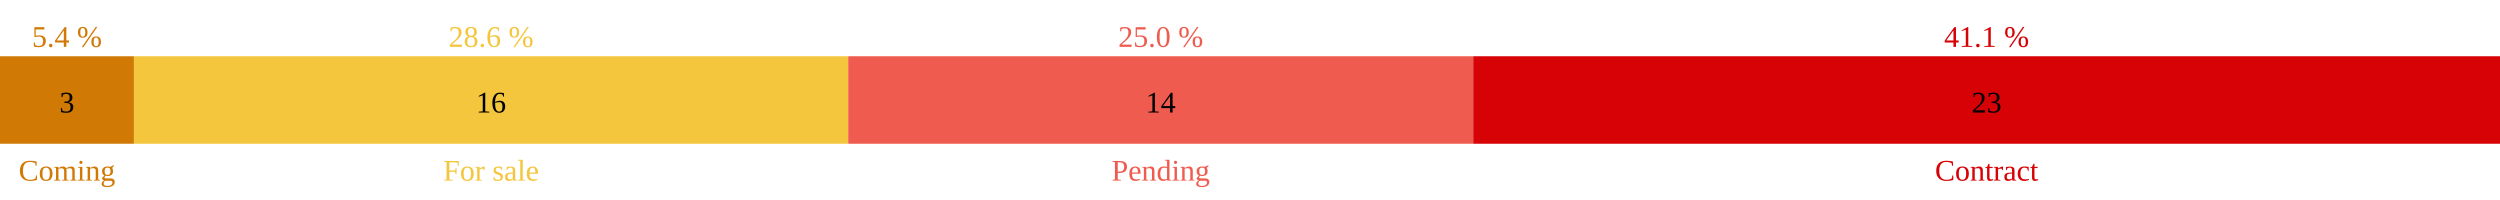
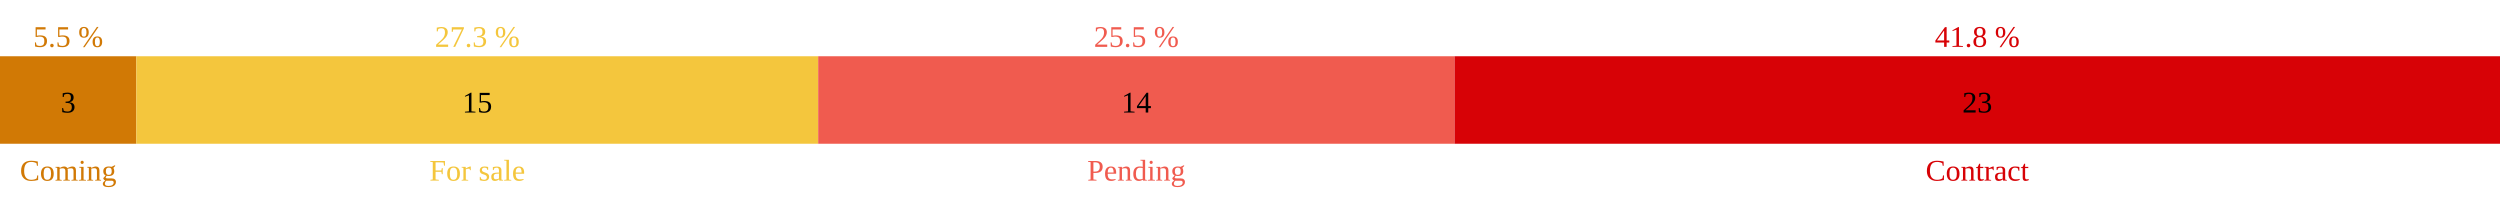
<svg xmlns="http://www.w3.org/2000/svg" width="1000" height="80">
-   <rect class="rect-stacked" x="0" y="22.5" height="35" width="53.571" style="fill: #d17905;" />
-   <rect class="rect-stacked" x="53.571" y="22.5" height="35" width="285.714" style="fill: #f4c63d;" />
-   <rect class="rect-stacked" x="339.286" y="22.5" height="35" width="250" style="fill: #f05b4f;" />
-   <rect class="rect-stacked" x="589.286" y="22.5" height="35" width="410.714" style="fill: #d70206;" />
-   <text class="text-value" text-anchor="middle" x="26.786" y="45">3</text>
-   <text class="text-value" text-anchor="middle" x="196.429" y="45">16</text>
-   <text class="text-value" text-anchor="middle" x="464.286" y="45">14</text>
-   <text class="text-value" text-anchor="middle" x="794.643" y="45">23</text>
-   <text class="text-percent" text-anchor="middle" x="26.786" y="18.75" style="fill: #d17905;">5.4 %</text>
-   <text class="text-percent" text-anchor="middle" x="196.429" y="18.75" style="fill: #f4c63d;">28.6 %</text>
-   <text class="text-percent" text-anchor="middle" x="464.286" y="18.75" style="fill: #f05b4f;">25.0 %</text>
-   <text class="text-percent" text-anchor="middle" x="794.643" y="18.75" style="fill: #d70206;">41.1 %</text>
-   <text class="text-label" text-anchor="middle" x="26.786" y="72.25" style="fill: #d17905;">Coming</text>
-   <text class="text-label" text-anchor="middle" x="196.429" y="72.25" style="fill: #f4c63d;">For sale</text>
-   <text class="text-label" text-anchor="middle" x="464.286" y="72.25" style="fill: #f05b4f;">Pending</text>
-   <text class="text-label" text-anchor="middle" x="794.643" y="72.25" style="fill: #d70206;">Contract</text>
+   <rect class="rect-stacked" x="0" y="22.5" height="35" width="54.545" style="fill: #d17905;" />
+   <rect class="rect-stacked" x="54.545" y="22.5" height="35" width="272.727" style="fill: #f4c63d;" />
+   <rect class="rect-stacked" x="327.273" y="22.5" height="35" width="254.545" style="fill: #f05b4f;" />
+   <rect class="rect-stacked" x="581.818" y="22.5" height="35" width="418.182" style="fill: #d70206;" />
+   <text class="text-value" text-anchor="middle" x="27.273" y="45">3</text>
+   <text class="text-value" text-anchor="middle" x="190.909" y="45">15</text>
+   <text class="text-value" text-anchor="middle" x="454.545" y="45">14</text>
+   <text class="text-value" text-anchor="middle" x="790.909" y="45">23</text>
+   <text class="text-percent" text-anchor="middle" x="27.273" y="18.75" style="fill: #d17905;">5.5 %</text>
+   <text class="text-percent" text-anchor="middle" x="190.909" y="18.75" style="fill: #f4c63d;">27.3 %</text>
+   <text class="text-percent" text-anchor="middle" x="454.545" y="18.75" style="fill: #f05b4f;">25.5 %</text>
+   <text class="text-percent" text-anchor="middle" x="790.909" y="18.75" style="fill: #d70206;">41.8 %</text>
+   <text class="text-label" text-anchor="middle" x="27.273" y="72.25" style="fill: #d17905;">Coming</text>
+   <text class="text-label" text-anchor="middle" x="190.909" y="72.25" style="fill: #f4c63d;">For sale</text>
+   <text class="text-label" text-anchor="middle" x="454.545" y="72.25" style="fill: #f05b4f;">Pending</text>
+   <text class="text-label" text-anchor="middle" x="790.909" y="72.25" style="fill: #d70206;">Contract</text>
</svg>
